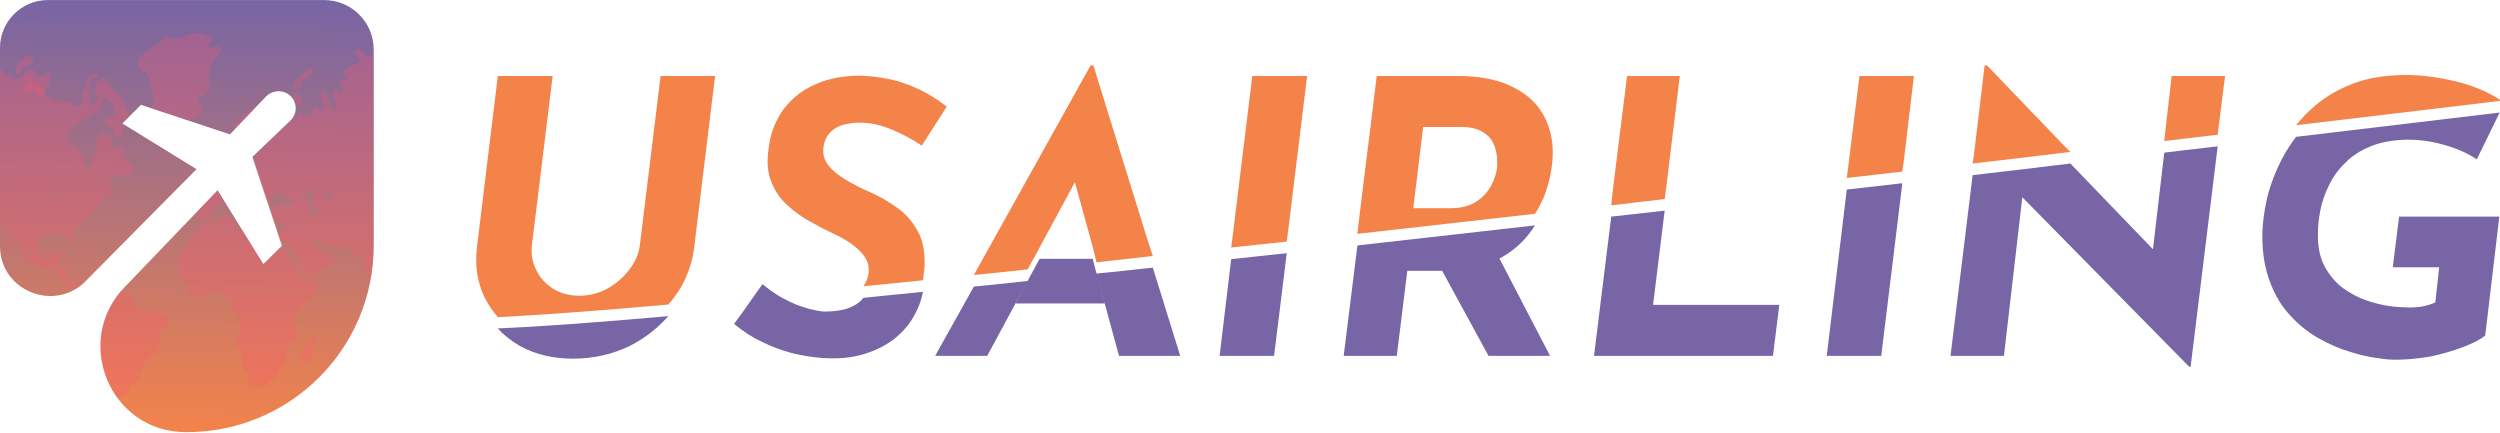
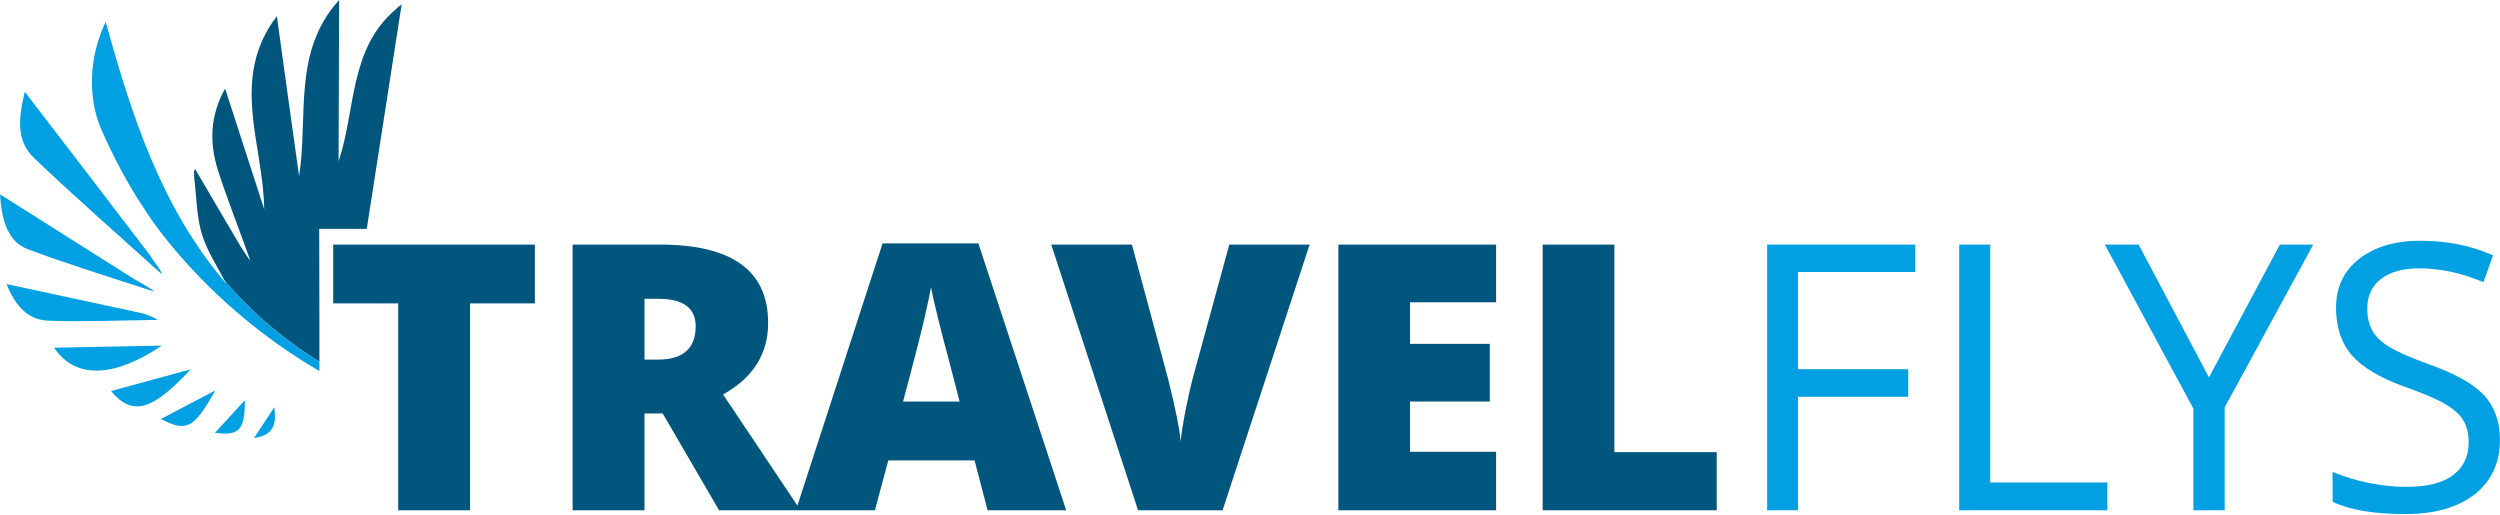
- <svg xmlns="http://www.w3.org/2000/svg" xml:space="preserve" width="86.527mm" height="14.959mm" version="1.1" style="shape-rendering:geometricPrecision; text-rendering:geometricPrecision; image-rendering:optimizeQuality; fill-rule:evenodd; clip-rule:evenodd" viewBox="0 0 7111 1229">
+ <svg xmlns="http://www.w3.org/2000/svg" xml:space="preserve" width="127.486mm" height="26.215mm" version="1.1" style="shape-rendering:geometricPrecision; text-rendering:geometricPrecision; image-rendering:optimizeQuality; fill-rule:evenodd; clip-rule:evenodd" viewBox="0 0 13042 2682">
  <defs>
    <style type="text/css">
-    
-     .fil1 {fill:#7765A5;fill-rule:nonzero}
-     .fil0 {fill:#F4834A;fill-rule:nonzero}
-     .fil3 {fill:#FE5573;fill-rule:nonzero;fill-opacity:0.259}
-     .fil2 {fill:url(#id0);fill-rule:nonzero}
-    
+ 
+     .fil2 {fill:#00A0E3;fill-rule:nonzero}
+     .fil1 {fill:#00A0E3;fill-rule:nonzero}
+     .fil0 {fill:#01567E;fill-rule:nonzero}
+  
  </style>
-     <linearGradient id="id0" gradientUnits="userSpaceOnUse" x1="521.606" y1="1237.59" x2="541.125" y2="-8.169">
-       <stop offset="0" style="stop-opacity:1; stop-color:#F4834A" />
-       <stop offset="1" style="stop-opacity:1; stop-color:#7765A5" />
-     </linearGradient>
  </defs>
  <g id="Layer_x0020_1">
-     <g id="_634942192">
+     <g id="_403780464">
+       <path class="fil0" d="M2065 48c-245,208 -208,523 -299,794 1,-281 2,-562 3,-842 -245,270 -160,606 -209,919 -39,-278 -78,-557 -116,-835 -248,326 -70,668 -66,1008 -67,-207 -134,-413 -204,-630 -79,142 -82,281 -39,421 42,135 123,341 170,475 -9,-5 -38,-56 -47,-67 -73,-123 -167,-285 -240,-408 -9,2 -5,31 -5,46 12,98 12,200 40,293 26,86 77,163 120,244 114,135 274,285 493,421l0 -69 0 -131 -1 -493 248 0c58,-376 124,-792 182,-1171 -10,8 -18,13 -30,25z" />
      <g>
-         <path class="fil0" d="M6531 356c4,-5 8,-9 12,-14 9,-11 19,-21 30,-31 32,-30 71,-54 116,-72 46,-18 99,-26 160,-26 43,1 88,7 135,18 46,11 89,28 126,52l1 1 -1 3c-135,16 -334,40 -579,69zm-375 45l2 -19 19 -166 152 0 -19 150 -2 17 -152 18zm-545 64l4 -27 30 -252 7 0 217 226 20 20c-90,11 -183,22 -278,33zm-322 -249l155 0 -29 243 -4 29 -158 18 4 -31 32 -259zm-661 0l150 0 -38 313 -5 37 -152 18 4 -39 41 -329zm-481 0c47,0 89,6 125,18 35,13 64,30 87,52 23,23 39,50 48,81 10,32 12,67 7,106 -4,31 -12,62 -25,93l-1 1c-6,14 -13,28 -22,41 -169,19 -338,38 -505,57l5 -45 50 -404 231 0zm-20 376c30,0 55,-7 74,-20 18,-12 32,-28 41,-45 9,-18 14,-34 16,-48 1,-9 1,-19 0,-32 -1,-13 -4,-26 -10,-39 -6,-13 -16,-24 -31,-33 -14,-9 -35,-14 -61,-14l-108 0 -28 231 107 0zm-565 -376l156 0 -52 424 -6 47 -158 17 6 -47 54 -441zm-792 566l29 -52 303 -544 8 0 154 496 15 46c-54,6 -107,12 -160,18l-12 -48 -76 -276 119 -75 -199 368 -28 51c-51,6 -103,11 -153,16zm-148 -368c-27,-18 -55,-33 -84,-45 -28,-12 -56,-19 -82,-20 -17,-1 -31,0 -44,3 -14,2 -25,6 -35,12 -10,6 -18,14 -24,23 -6,10 -10,21 -11,35 -2,18 3,34 15,49 12,15 29,28 50,41 21,12 43,24 67,34 28,12 55,28 81,47 25,18 45,43 60,73 10,22 15,49 15,82 0,11 -1,23 -3,35 0,5 -1,10 -2,14 -58,6 -114,12 -169,17 8,-11 13,-24 15,-40 0,-3 0,-6 0,-10 0,-11 -4,-22 -11,-33 -9,-13 -21,-25 -36,-36 -15,-11 -33,-21 -52,-30 -22,-10 -45,-22 -68,-35 -24,-13 -45,-29 -65,-47 -20,-18 -35,-40 -45,-66 -11,-26 -13,-57 -8,-93 5,-45 20,-82 43,-114 24,-31 54,-55 92,-71 38,-17 81,-24 129,-24 41,2 76,8 105,16 29,9 55,20 77,32 22,12 43,26 61,40l-71 111zm-1109 283c-3,24 1,48 12,70 10,22 27,40 48,54 21,13 46,20 75,20 28,0 55,-7 79,-20 25,-14 46,-32 63,-54 17,-22 27,-46 30,-70l59 -481 155 0 -59 484c-5,44 -19,84 -40,120 -6,10 -13,20 -20,29 -5,6 -9,12 -14,17 -201,18 -367,30 -485,36 -7,-9 -14,-17 -20,-26 -6,-9 -11,-18 -16,-27 -22,-43 -30,-93 -23,-149l59 -484 156 0 -59 481z" />
-         <path class="fil1" d="M2118 880l35 -50 16 -22c7,6 15,12 23,18 10,7 20,14 31,20 13,7 27,14 41,20 -50,5 -99,9 -146,14zm-217 19c-31,35 -67,63 -110,85 -50,24 -104,36 -161,36l0 0c-57,0 -107,-12 -151,-36 -24,-14 -45,-30 -63,-50 118,-5 284,-17 485,-35zm724 -69c-4,24 -13,47 -25,68 -14,26 -34,48 -58,67 -25,19 -54,33 -88,43 -34,10 -72,13 -115,10 -29,-2 -58,-7 -87,-14 -29,-8 -57,-18 -85,-32 -28,-13 -54,-30 -79,-51l30 -41c47,-5 96,-9 146,-14 7,2 13,5 20,7 21,7 40,11 58,13 18,0 36,-1 55,-5 19,-4 35,-12 49,-23 3,-4 7,-7 10,-11 55,-6 111,-11 169,-17zm332 -94l101 0 50 0 11 42c-66,7 -131,14 -196,21l28 -52 6 -11zm162 42l23 85 -253 0 34 -64c65,-7 130,-14 196,-21zm-311 234l-148 0 110 -197c50,-5 102,-10 153,-16l-115 213zm471 -251l78 251 -174 0 -64 -234c53,-5 106,-11 160,-17zm381 -41l-36 292 -155 0 33 -275 158 -17zm706 -79c-9,15 -21,30 -34,44 -24,25 -54,46 -90,61 -37,16 -80,24 -132,24l-107 0 -30 242 -151 0 39 -314c167,-19 336,-38 505,-57zm-101 94l144 277 -175 0 -132 -242 8 0c52,0 95,-8 132,-24 8,-3 16,-7 23,-11zm470 -136l-33 268 359 0 -18 145 -509 0 49 -396 152 -17zm676 -78l-60 491 -155 0 57 -473 158 -18zm820 522l-4 0 -514 -522 41 25 -54 466 -152 0 63 -514c95,-11 188,-22 278,-33l264 274 -31 -14 34 -291 152 -18 -77 627zm838 -89c-13,11 -34,22 -63,33 -29,11 -60,20 -94,27 -35,6 -67,9 -98,9 -13,0 -31,-1 -54,-5 -23,-3 -49,-9 -77,-18 -28,-8 -57,-21 -86,-37 -29,-16 -56,-37 -80,-63 -25,-26 -45,-58 -59,-95 -15,-38 -23,-82 -23,-133 0,-35 5,-72 14,-111 10,-39 25,-78 45,-115 11,-20 23,-39 37,-57 245,-29 444,-53 579,-69l-65 133c-27,-18 -59,-32 -96,-42 -36,-10 -70,-14 -102,-14 -40,1 -75,7 -104,19 -29,12 -53,27 -72,47 -20,19 -35,40 -46,63 -12,24 -20,47 -25,72 -5,25 -7,47 -7,69 0,37 6,67 20,92 13,24 30,44 51,60 21,15 43,27 66,35 23,8 44,13 64,16 21,3 37,4 48,4 16,1 32,0 46,-2 15,-3 28,-7 39,-12l11 -100 -132 0 18 -144 285 0 -40 338z" />
+         <path class="fil1" d="M994 1927c-148,40 -276,75 -415,113 114,138 221,96 415,-113z" />
+         <path class="fil1" d="M842 1429c7,-8 -53,-83 -62,-100 -213,-279 -426,-557 -651,-850 -34,137 -44,255 45,342 190,183 472,431 668,608z" />
+         <path class="fil1" d="M282 1814c111,166 314,156 562,-11 -189,4 -370,7 -562,11z" />
+         <path class="fil1" d="M820 1669c-1,-7 -43,-23 -71,-33 -234,-50 -468,-101 -715,-154 46,117 113,186 216,191 165,7 405,-2 570,-4z" />
+         <path class="fil1" d="M142 1299c177,68 480,163 661,222 -2,-9 -84,-53 -110,-69 -227,-144 -455,-288 -693,-438 8,149 48,248 142,285z" />
+         <path class="fil1" d="M1277 2088c-53,58 -100,109 -156,170 127,18 157,-17 156,-170z" />
+         <path class="fil1" d="M1173 1466c0,0 -1,-1 -1,-1 3,5 6,11 9,16 -336,-391 -492,-867 -630,-1367 -84,173 -98,390 -22,563 63,143 137,284 225,415 0,0 292,482 912,844l0 -49c-219,-136 -379,-286 -493,-421z" />
+         <path class="fil1" d="M1085 1301c-2,-4 -5,-9 -7,-13 2,4 5,9 7,13z" />
+         <path class="fil1" d="M839 2186c134,69 171,51 284,-149 -93,48 -185,97 -284,149z" />
+         <path class="fil1" d="M1325 2285c116,-16 114,-88 106,-161 -31,47 -62,94 -106,161z" />
      </g>
      <g>
-         <path class="fil2" d="M922 0l-786 0c-75,0 -136,61 -136,136l0 562c0,1 0,2 0,3 1,127 156,188 244,98l315 -318 -211 -130 53 -53 253 84 102 -107c16,-17 43,-21 63,-8 27,18 29,55 7,76l-108 103 84 253 -53 52 -130 -210 -264 275c-149,154 -42,412 172,413 1,0 3,0 4,0l0 0c294,0 532,-237 532,-531l0 -557c0,-78 -63,-141 -141,-141z" />
-         <g>
-           <path class="fil3" d="M467 895c-6,-4 -14,-6 -21,-7 -4,-1 -9,-2 -14,-3 -13,-3 -26,-6 -39,-9 -6,-1 -12,-3 -13,-9 -1,-3 1,-6 2,-9 0,-3 0,-7 -3,-8 -3,-9 -13,-14 -21,-18 -5,-2 -9,-3 -14,-5 -80,94 -73,221 -8,307 4,-4 10,-7 15,-10 6,-3 11,-6 15,-11 -1,-6 2,-12 6,-17 5,-4 11,-7 15,-11 13,-12 15,-31 22,-47 7,-15 20,-27 35,-33 7,-11 11,-26 11,-38 1,-7 0,-13 1,-20 2,-6 6,-12 12,-14 7,-2 12,-14 11,-21 0,-7 -6,-14 -12,-17zm-225 -94l-11 3c-1,0 -2,1 -3,1 0,0 0,0 0,0 0,0 -1,0 -1,0 -1,0 -1,0 -2,1 -12,2 -20,-3 -22,-4l0 0c-3,-1 -6,-3 -8,-5 -4,-4 -5,-9 -6,-14 0,-5 0,-10 0,-15 1,-5 -4,-8 -8,-9 -4,-1 -8,0 -12,0 -4,0 -9,-2 -10,-6 -1,-3 0,-5 0,-8 2,-6 3,-14 9,-18 3,-2 7,-5 6,-9 -1,-2 -3,-3 -5,-4 -2,0 -5,1 -7,2 -10,5 -16,18 -28,20 -10,1 -19,-7 -22,-16 -4,-10 -3,-20 -2,-30 0,-11 8,-20 18,-23 5,-1 10,-1 15,-1 5,-1 10,-4 15,-6 6,-2 14,-1 20,3 10,6 13,19 20,28 2,2 4,5 7,4 3,0 4,-3 4,-5 0,-3 0,-6 0,-8 0,-6 -1,-13 0,-19 1,-6 4,-13 8,-17 7,-8 19,-10 21,-20 2,-8 9,-14 15,-18 7,-5 14,-9 20,-15 5,-5 8,-11 11,-17 4,-8 12,-14 22,-16 6,-1 14,0 18,-5 3,-4 2,-10 0,-14 -3,-5 -7,-8 -10,-12 -4,-4 -7,-9 -6,-14 1,-5 5,-9 9,-11 5,-2 10,-2 15,-3 9,0 19,1 27,-2 9,-3 17,-10 16,-19 0,-9 -7,-15 -13,-21 -3,-3 -5,-6 -7,-10 0,0 0,0 0,0 -1,0 -1,-1 -1,-1 0,0 0,-1 0,-1 -5,-10 -3,-19 -3,-22 0,-3 0,-6 -2,-8 -4,-2 -8,0 -11,2 -3,3 -6,6 -9,6 -5,0 -8,-5 -9,-10 0,-5 1,-9 1,-14 -1,-9 -8,-14 -15,-19 -5,-4 -11,-6 -17,-3 -4,2 -6,6 -8,10 -4,7 -9,15 -9,24 -1,6 1,12 0,19 0,3 -1,7 -3,10 0,0 0,0 0,0 -3,4 -8,12 -8,16 0,5 -1,11 -3,16 -1,3 -2,5 -5,6 -3,2 -7,0 -9,-3 -2,-3 -2,-7 -2,-10 -4,-25 -21,-48 -43,-59 -9,-4 -11,-17 -8,-26 4,-9 12,-16 19,-22 15,-11 31,-21 46,-32 6,-4 12,-9 18,-13 5,-4 11,-8 13,-15 1,-3 1,-7 2,-10 1,-4 3,-8 6,-9 5,-3 11,1 16,6 6,6 10,14 14,22 0,0 0,0 0,0 7,11 1,19 -4,21 -7,4 -15,8 -22,12 -3,2 -6,5 -5,8 1,3 5,3 9,4 6,1 11,5 15,10 3,5 8,10 9,16 1,5 7,8 12,7 5,0 9,-5 11,-9 1,-5 1,-11 -1,-15 -2,-5 -2,-11 -6,-15 -2,-2 -1,-6 2,-7 2,0 5,1 6,3 1,0 2,1 2,2l15 -14 -6 -17c-3,-9 -5,-17 -8,-25 -2,-6 -5,-12 -11,-16 -12,-7 -22,-17 -28,-29 -3,-5 -6,-11 -9,-15 -4,-4 -12,-11 -17,-8 -9,6 -17,15 -20,26 -1,4 -2,9 -1,13 2,4 5,7 7,11 3,4 3,9 1,13 -1,3 -2,7 -5,9 -2,3 -6,5 -9,4 -5,-1 -7,-6 -9,-10 -2,-7 -2,-14 -1,-20 1,-11 2,-21 3,-31 0,-3 0,-7 2,-9 3,-3 8,-4 13,-5 4,-1 9,-3 9,-8 0,-2 -2,-4 -4,-6 -2,-1 -5,-1 -7,0 -8,1 -13,8 -18,14 -6,11 -7,24 -13,35 -2,5 -3,12 -3,18 0,6 0,12 -2,18 -2,5 -8,10 -14,9 -6,-1 -9,-6 -14,-9 -6,-6 -15,-6 -23,-10 -3,-1 -7,1 -10,2 -3,2 -7,4 -10,3 -3,-1 -5,-4 -7,-6 -6,-7 -16,-6 -24,-8 -2,0 -4,-1 -5,-2 -1,-1 -2,-3 -1,-4 0,-2 2,-3 4,-3 1,0 3,-1 4,-2 1,-1 2,-4 1,-5 -4,-5 -8,-10 -14,-13 0,0 0,0 0,0 -2,-1 -6,-3 -7,-5 0,0 0,0 0,0 -1,0 -1,0 -1,0l0 0c-2,-2 -4,-2 -6,-3 -4,0 -7,-1 -9,-3 -3,-3 -3,-6 -5,-9 -2,-4 -7,-7 -12,-8 -5,0 -10,-2 -15,0 -7,2 -14,4 -21,5 -3,1 -6,1 -9,0 -4,-1 -6,-4 -8,-6 -9,-7 -18,-14 -26,-21l0 278c1,1 1,2 2,3 1,4 0,8 -2,12l0 0 0 139c7,14 10,29 15,44 3,10 7,20 13,29 2,3 5,6 8,6 2,0 4,-1 5,-3 1,-2 0,-5 0,-7 0,-5 -3,-9 -6,-13 -6,-9 -15,-20 -16,-31 0,-3 0,-7 0,-10 0,-1 0,-2 0,-3 0,-1 1,-2 2,-2 1,0 4,1 3,2 1,14 9,25 17,36 5,6 13,12 15,20 3,14 8,27 16,38 9,12 20,21 34,24 12,3 25,6 37,8 13,2 24,11 29,22 3,8 4,16 9,21 6,6 16,6 25,7 4,0 8,2 11,5 9,-5 17,-12 25,-20z" />
-           <path class="fil3" d="M72 203c-3,3 -5,9 -4,14 1,6 4,10 9,13 1,1 3,2 5,3 1,1 2,4 1,6 -1,2 -4,1 -7,1 -2,-1 -4,-3 -7,-2 -2,0 -4,3 -4,6 0,2 0,5 1,8 2,5 4,10 9,12 8,2 15,-5 22,-4 4,1 7,4 10,7 2,2 5,5 8,7 4,1 9,0 10,-4 1,-3 -1,-6 0,-10 0,-4 5,-7 8,-10 9,-8 9,-22 10,-34 0,-2 0,-4 -1,-7 -1,-2 -3,-4 -5,-4 -4,-1 -7,4 -9,7 -3,3 -8,8 -12,7 -4,-1 -9,-9 -12,-12 -4,-4 -8,-7 -12,-9 -7,-3 -15,-1 -20,5z" />
-           <path class="fil3" d="M50 210c2,0 5,-2 6,-3 2,-2 3,-4 4,-6 4,-7 10,-12 16,-15 6,-2 12,-3 16,-7 4,-5 4,-14 -1,-18 -8,-7 -21,0 -27,5 -9,8 -16,18 -19,29 -1,3 -2,6 -1,9 1,3 3,5 6,6z" />
-           <path class="fil3" d="M127 715c-2,0 -5,1 -5,3 0,2 2,3 3,3 5,2 9,5 14,7 6,3 13,6 19,8 3,1 5,2 8,1 11,-4 -9,-14 -12,-15 -8,-4 -18,-6 -27,-7z" />
-           <path class="fil3" d="M187 740c-2,0 -5,0 -7,2 -1,2 0,4 1,6 1,1 3,2 5,3 4,1 8,1 12,0 4,0 10,-4 6,-8 -4,-4 -12,-3 -17,-3z" />
-           <path class="fil3" d="M569 321c4,-6 6,-15 3,-22 -3,-7 -11,-14 -8,-21 3,-5 9,-6 15,-8 12,-5 20,-19 17,-32 -6,-29 4,-61 24,-83 3,-3 6,-5 7,-9 2,-3 2,-8 0,-11 -3,-3 -8,-3 -12,-2 -5,1 -9,3 -13,3 -4,1 -9,-2 -9,-6 0,-5 4,-8 7,-10 4,-3 6,-9 3,-11 -18,-14 -41,-19 -62,-13 -13,5 -25,13 -38,13 -8,0 -15,-4 -22,-5 -8,0 -17,2 -20,9 -15,10 -30,24 -45,34 -10,7 -20,14 -23,25 -2,9 0,18 6,24 4,4 10,7 15,10 5,3 9,8 10,14 1,15 8,29 11,44 1,11 2,21 1,32 -1,4 -2,9 -3,13l105 34c5,-2 9,-5 14,-7 6,-4 13,-9 17,-15zm-149 74c0,3 1,5 2,6 2,2 7,3 10,2l-12 -8z" />
-           <path class="fil3" d="M1063 156c-3,-2 -7,-1 -9,1 -2,2 -3,4 -5,5 -3,1 -6,0 -8,-2 -2,-2 -2,-5 -4,-7 -2,-4 -5,-9 -10,-12 -4,-3 -10,-3 -14,0 -3,3 -4,8 -3,12 2,4 5,8 9,10 3,1 4,6 3,9 -1,3 -4,6 -8,7 -3,2 -6,3 -10,4 -9,3 -14,12 -22,16 -3,2 -5,5 -6,8 -1,3 0,6 2,9 2,2 4,3 6,5 1,2 2,5 1,7 -1,2 -3,3 -5,2 -2,0 -4,-1 -6,-1 -3,0 -5,2 -6,5 -2,2 -1,6 0,8 1,3 2,5 4,7 1,2 3,4 3,7 1,2 0,5 -2,6 -2,2 -5,2 -7,1 -3,-2 -5,-4 -7,-5 -3,-1 -6,-4 -8,-1 -4,4 -4,11 -2,16 2,6 5,11 7,17 2,5 3,13 -1,17 -4,3 -9,2 -13,-2 -3,-3 -4,-8 -6,-12 -2,-7 -4,-14 -6,-22 -1,-2 -2,-5 -3,-7 -2,-2 -4,-4 -7,-4 -5,0 -8,6 -8,11 0,14 12,27 9,41 0,3 -3,5 -6,4 -3,0 -6,-2 -8,-4 -2,-2 -4,-4 -7,-5 -3,-1 -6,-1 -8,1 -3,2 -1,6 -1,10 0,3 -3,5 -6,6 -3,1 -6,1 -8,3 -3,1 -5,3 -7,4 -4,2 -10,1 -10,-3 -1,-3 -3,-6 -6,-6 -4,0 -7,3 -9,6 -2,3 -3,7 -6,9 -1,3 -4,4 -6,4 -2,-1 -3,-1 -4,-1 -1,1 -2,2 -3,3l-7 6c1,1 2,3 2,5 0,2 -1,4 -3,5 -2,1 -6,1 -9,-1l-12 12c0,2 -1,3 -1,5 -1,4 -4,7 -9,7 0,0 -1,0 -2,0l-38 36c1,1 3,1 4,1 2,1 4,2 5,4 0,2 -3,3 -5,4 -4,1 -9,0 -13,2 -5,3 -8,10 -6,15 1,3 -1,6 -4,7 -3,1 -6,1 -8,2l42 126c4,-10 9,-18 17,-25 2,-2 4,-4 6,-6 1,-1 2,-2 4,-2 5,-3 10,1 15,4 7,4 13,9 20,14 3,2 6,4 8,7 2,2 3,6 2,10l0 0c-2,4 -7,6 -12,6 -5,0 -9,-2 -14,-3 -11,-3 -23,0 -31,8 -3,1 -6,4 -9,5l12 35c2,0 4,-1 7,-1 4,-1 9,-1 14,0 5,2 9,8 9,14 0,6 -3,11 -8,14 -4,2 -8,2 -13,2l13 38 -53 52 -60 -97c-4,-1 -7,-3 -11,-3 -2,0 -5,0 -7,-2 -3,-3 -2,-8 -2,-12 0,-8 -5,-15 -12,-18 -10,-4 -21,-1 -31,2 -10,3 -20,8 -30,9 -5,1 -9,1 -13,2 -5,2 -9,4 -10,8 -8,21 -28,35 -40,53 -9,11 -18,23 -22,37 -3,6 -3,14 -3,21 -1,5 -1,10 -1,14 -1,3 -1,6 -1,9 1,5 3,10 6,14 9,3 14,15 17,24 3,9 6,19 13,25 7,6 16,7 24,5 8,-1 16,-5 23,-9 17,-9 39,0 56,10 3,1 6,3 9,5 4,3 8,7 8,12 0,4 -3,7 -4,11 -3,6 0,14 6,18 17,11 23,37 16,56 -2,7 -7,14 -8,21 -2,8 -1,16 5,20 9,6 10,17 12,27 2,8 1,16 2,24 1,8 4,17 11,21 9,8 0,26 7,35 4,6 13,8 20,8 17,0 34,-8 45,-20 7,-6 14,-12 16,-20 2,-5 2,-11 5,-16 4,-4 9,-6 14,-10 4,-3 8,-9 5,-14 -5,-9 -2,-22 4,-30 5,-7 12,-11 18,-17 6,-6 11,-14 8,-22 -6,-16 -6,-35 -2,-52 4,-17 15,-33 31,-40 11,-4 19,-13 26,-24 6,-10 7,-24 0,-33 -4,-5 -12,-7 -18,-8 -7,-1 -13,-2 -19,-5 -5,-3 -9,-7 -11,-13 -1,-3 -6,-5 -8,-8 -3,-3 -6,-7 -8,-11 -3,-7 -7,-13 -11,-20 -7,-14 -14,-30 -21,-44 -2,-2 -3,-4 -3,-7 0,-2 2,-5 4,-6 3,0 5,2 7,4 16,20 30,41 40,64 3,8 5,17 10,24 5,7 13,13 22,12 7,0 13,-3 19,-7 9,-6 18,-11 27,-16 6,-4 11,-7 16,-12 4,-5 7,-12 7,-19 -1,-6 -6,-12 -13,-13 -9,0 -19,-2 -28,-5 -5,-2 -10,-5 -12,-10 -2,-6 -6,-11 -11,-15 -2,-1 -3,-2 -5,-3 -1,-2 -2,-4 -1,-5 0,-2 2,-3 3,-3 1,-1 3,-1 5,-1 2,0 5,1 8,2 5,3 8,9 13,13 4,4 10,6 16,6 3,-1 7,-2 10,-1 3,0 7,3 10,5 3,2 6,4 10,3 10,-3 22,2 33,3 3,0 6,0 9,2 2,1 4,4 4,7 -2,5 0,11 5,15 4,3 11,3 16,-1 3,-2 8,1 9,5 2,4 1,8 1,12 0,9 2,17 5,25 4,10 9,19 14,28 6,-33 10,-67 10,-102l0 -542zm-333 146c-1,0 -2,1 -3,1 -4,1 -7,5 -11,7 -18,6 -31,21 -42,37 -5,7 -8,16 -10,24l66 -69zm-175 306c2,3 4,6 7,8 8,6 19,7 29,3 17,-10 20,-35 37,-45 2,-2 6,-3 9,-4l-18 -29 -64 67zm348 8l0 0c-6,4 -14,-1 -18,-7 -3,-6 -3,-14 -4,-20 -3,-14 -19,-29 -12,-44 3,-5 9,-9 15,-8 6,2 11,8 9,14 -1,4 -5,8 -6,12 -2,7 1,14 6,19 4,5 10,9 13,15 3,6 3,15 -3,19zm40 -52l0 0c-2,3 -5,6 -9,7 -5,0 -9,-6 -8,-11 0,-1 0,-2 1,-3 1,-2 1,-3 2,-4 0,-1 1,-2 1,-3 1,-3 3,-5 5,-6 12,-5 11,14 8,20z" />
-           <path class="fil3" d="M558 480c-3,2 -5,4 -6,7l7 -6 -1 -1z" />
-           <path class="fil3" d="M853 299c2,1 5,1 7,0 4,-4 -2,-10 -3,-13 -2,-3 -2,-6 -3,-10 -2,-6 -9,-17 -17,-10 -2,1 -3,4 -4,7 0,2 1,5 2,7 4,8 10,15 18,19z" />
-           <path class="fil3" d="M855 245c4,-11 8,-16 17,-23 8,-5 16,-12 16,-21 1,-4 -2,-10 -6,-9 -2,0 -4,2 -6,3 -10,11 -20,21 -30,32 -5,5 -11,11 -9,18 3,11 15,8 18,0z" />
-           <path class="fil3" d="M894 954c-3,1 -5,4 -7,8 -1,3 -2,7 -4,9 -4,4 -12,4 -15,8 -4,4 -3,10 -4,15 -1,5 -3,8 -6,11 -6,6 -8,15 -1,21 6,5 14,6 20,2 7,-4 9,-12 10,-20 1,-8 1,-16 5,-23 2,-4 5,-7 8,-11 3,-4 5,-8 4,-13 -1,-4 -5,-8 -10,-7z" />
-         </g>
+         <path class="fil0" d="M2452 2662l-375 0 0 -1079 -339 0 0 -307 1052 0 0 307 -338 0 0 1079zm910 -505l0 505 -375 0 0 -1386 455 0c377,0 565,136 565,409 0,161 -78,285 -235,373l404 604 -425 0 -294 -505 -95 0zm0 -281l70 0c131,0 197,-58 197,-174 0,-95 -65,-143 -193,-143l-74 0 0 317zm1790 786l-68 -260 -450 0 -70 260 -412 0 452 -1392 500 0 458 1392 -410 0zm-146 -567l-59 -228c-14,-50 -31,-116 -51,-196 -20,-80 -33,-138 -39,-173 -6,33 -17,86 -34,160 -17,74 -54,220 -112,437l295 0zm1407 -819l419 0 -454 1386 -441 0 -453 -1386 421 0 189 702c39,157 61,266 65,327 4,-44 13,-100 26,-166 14,-67 25,-119 35,-157l193 -706zm1392 1386l-823 0 0 -1386 823 0 0 301 -449 0 0 217 416 0 0 301 -416 0 0 262 449 0 0 305zm243 0l0 -1386 374 0 0 1083 534 0 0 303 -908 0z" />
+         <path class="fil2" d="M9380 2662l-161 0 0 -1386 773 0 0 143 -612 0 0 507 575 0 0 144 -575 0 0 592zm841 0l0 -1386 162 0 0 1241 611 0 0 145 -773 0zm1303 -693l370 -693 174 0 -462 849 0 537 -163 0 0 -530 -462 -856 176 0 367 693zm1518 325c0,122 -45,217 -133,286 -89,68 -209,102 -361,102 -164,0 -291,-22 -379,-64l0 -156c57,24 119,43 186,57 67,14 133,21 199,21 108,0 189,-20 243,-61 54,-41 82,-97 82,-170 0,-48 -10,-87 -29,-118 -20,-31 -52,-59 -97,-85 -45,-26 -114,-55 -207,-88 -128,-46 -221,-101 -276,-164 -55,-63 -83,-146 -83,-248 0,-107 40,-192 120,-255 81,-63 187,-95 319,-95 138,0 265,25 380,76l-50 140c-114,-48 -226,-72 -334,-72 -85,0 -152,18 -200,55 -48,37 -72,88 -72,153 0,48 9,87 27,118 17,31 47,59 89,85 42,25 107,53 193,85 146,51 246,107 301,167 54,59 82,136 82,231z" />
      </g>
    </g>
  </g>
</svg>
